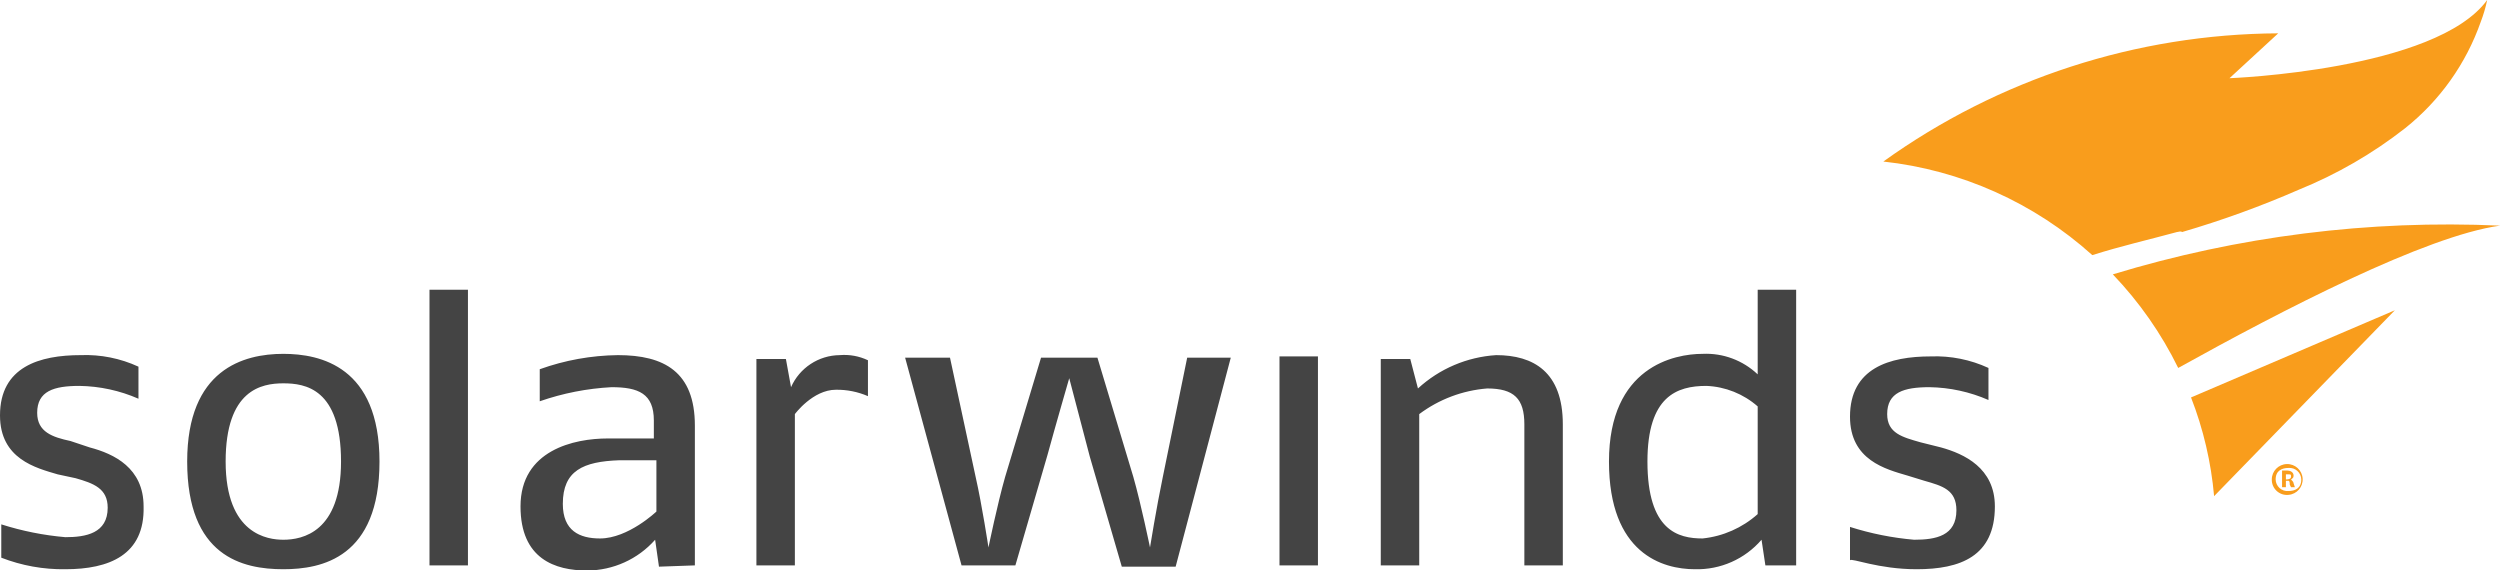
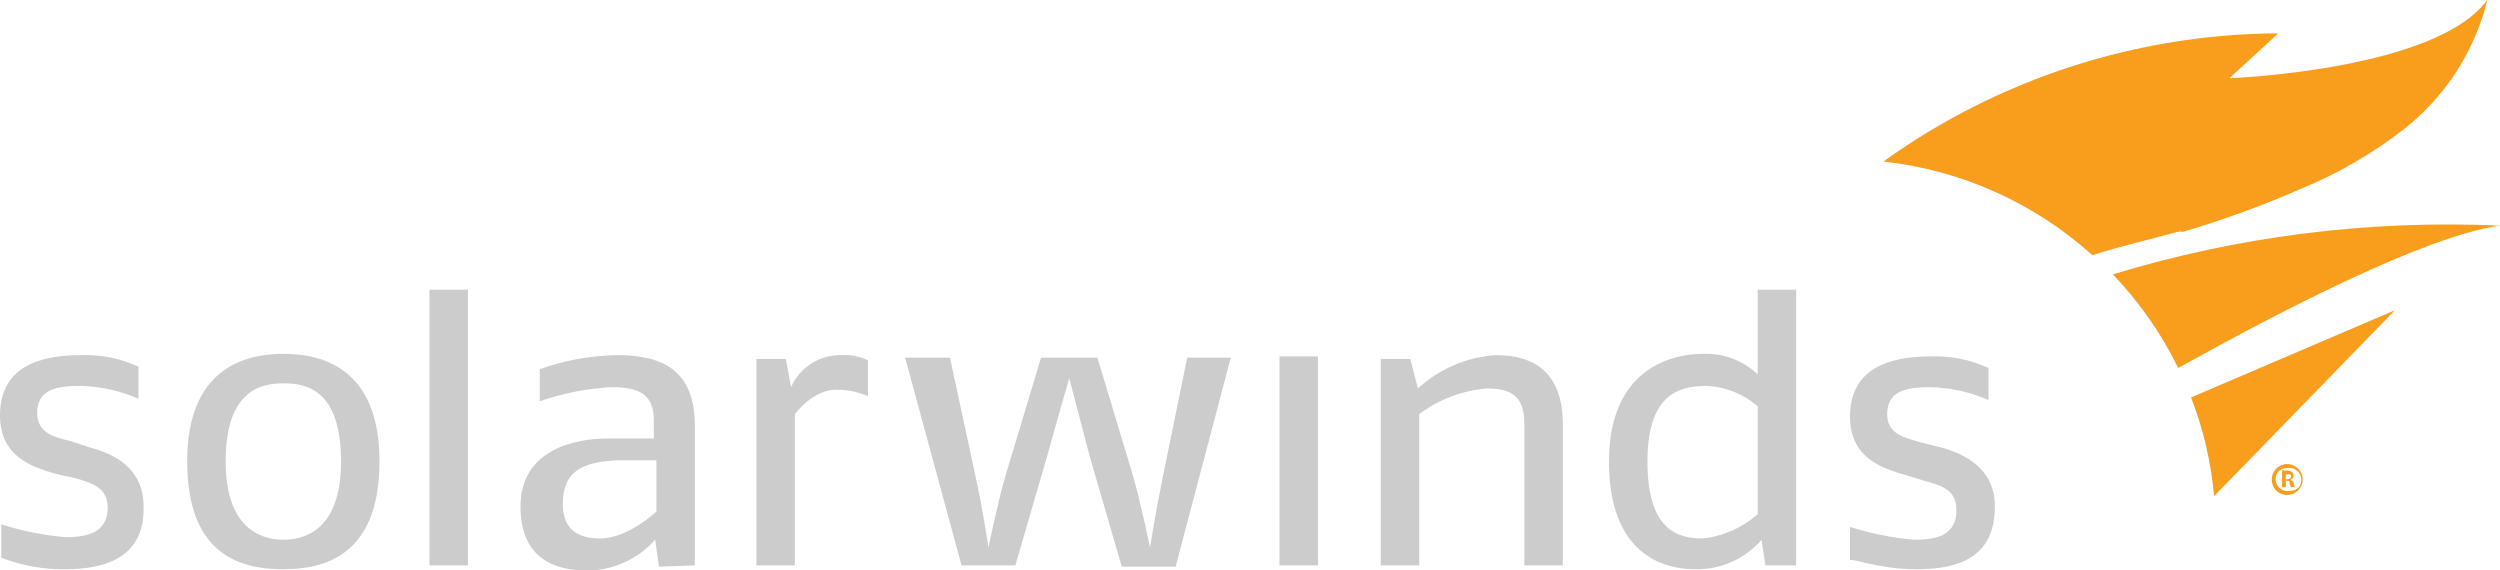
<svg xmlns="http://www.w3.org/2000/svg" width="195" height="44.4" viewBox="0 0 195 44.4">
  <defs>
-     <style>.a{fill:#444;}.b{fill:#f99d1c;}</style>
+     <style>
+             .a_sw{fill:#ccc;}
+             .b_sw{fill:#f99d1c;}
+         </style>
  </defs>
-   <path class="a" d="M5.1,44.4a13.258,13.258,0,0,1-5-.9V40.9a22.972,22.972,0,0,0,5,1c1.6,0,3.3-.3,3.3-2.3,0-1.5-1.1-1.9-2.5-2.3L4.5,37C2.8,36.5,0,35.8,0,32.4c0-3.8,3.1-4.7,6.3-4.7a9.842,9.842,0,0,1,4.5.9v2.5a11.937,11.937,0,0,0-4.6-1c-2,0-3.3.4-3.3,2.1,0,1.5,1.2,1.9,2.6,2.2l1.5.5c1.9.5,4.2,1.6,4.2,4.6.1,3.8-2.7,4.9-6.1,4.9m17,0c3,0,7.5-.9,7.5-8.4,0-7.4-4.6-8.4-7.5-8.4-3.1,0-7.5,1.2-7.5,8.4,0,7.4,4.3,8.4,7.5,8.4m0-14.5c1.7,0,4.5.4,4.5,6.1,0,5.5-3,6.1-4.5,6.1-1.2,0-4.5-.4-4.5-6.1,0-5.6,2.8-6.1,4.5-6.1M33.5,44.1h3V22.6h-3V44.1Zm20.7,0V33.2c0-4.2-2.4-5.5-6-5.5a18.641,18.641,0,0,0-6.1,1.1v2.5a20.3,20.3,0,0,1,5.6-1.1c2.1,0,3.3.5,3.3,2.6v1.4H47.4c-2.6,0-6.8.9-6.8,5.3,0,4.1,2.7,5,5.2,5a7.121,7.121,0,0,0,5.3-2.4l.3,2.1,2.8-.1Zm-3-4.2S49,42,46.8,42c-1.6,0-2.9-.6-2.9-2.7,0-2.6,1.6-3.3,4.4-3.4h2.9Zm14-9.5a6.067,6.067,0,0,1,2.5.5V28.1a4.294,4.294,0,0,0-2.2-.4,4.196,4.196,0,0,0-3.8,2.5L61.3,28H59V44.1h3V32.3s1.4-1.9,3.2-1.9M96,27.9H92.6l-1.9,9.3c-.5,2.4-1,5.5-1,5.5s-.7-3.4-1.3-5.5l-2.8-9.3H81.2l-2.8,9.3c-.6,2.1-1.3,5.5-1.3,5.5s-.5-3.3-1-5.5l-2-9.3H70.6L75,44.1h4.2l2.5-8.6c.6-2.2,1.7-6,1.7-6s1,3.8,1.6,6.1l2.5,8.6h4.2Zm3.8,16.2h3V27.8h-3Zm22.1,0v-11c0-4.1-2.3-5.4-5.2-5.4a9.938,9.938,0,0,0-6.1,2.6L110,28h-2.3V44.1h3V32.3a10.189,10.189,0,0,1,5.3-2c2.1,0,2.9.8,2.9,2.8v11Zm18.2,0V22.6h-3v6.6a5.848,5.848,0,0,0-4.3-1.6c-2.2,0-7.3,1-7.3,8.4,0,7.2,4.2,8.4,6.7,8.4a6.63,6.63,0,0,0,5.2-2.3l.3,2Zm-3-4a7.635,7.635,0,0,1-4.3,1.9c-1.9,0-4.3-.6-4.3-6,0-5.1,2.3-5.9,4.6-5.9a6.452,6.452,0,0,1,4,1.6v8.4Zm12.4,4.3c3.4,0,6.1-1,6.1-4.9,0-3-2.4-4.1-4.2-4.6l-1.6-.4c-1.4-.4-2.6-.7-2.6-2.2,0-1.7,1.3-2.1,3.3-2.1a11.937,11.937,0,0,1,4.6,1V28.7a9.842,9.842,0,0,0-4.5-.9c-3.2,0-6.3.9-6.3,4.7,0,3.4,2.8,4.1,4.5,4.6l1.3.4c1.4.4,2.5.7,2.5,2.3,0,2-1.6,2.3-3.3,2.3a22.972,22.972,0,0,1-5-1v2.6c.1-.2,2.2.7,5.2.7" />
-   <path class="b" d="M169.8,18.1c-2.2.6-4.4,1.1-6.6,1.8a29.071,29.071,0,0,0-16.3-7.3,53.269,53.269,0,0,1,30.8-10l-3.8,3.5S190,5.5,194,0a10.926,10.926,0,0,1-.5,1.7,18.382,18.382,0,0,1-5.9,8.3,34.49,34.49,0,0,1-8.3,4.8,76.231,76.231,0,0,1-9.1,3.3c-.1-.1-.3,0-.4,0m25.2-.5a89.715,89.715,0,0,0-30.2,3.8,28.982,28.982,0,0,1,5.1,7.3c8.1-4.5,19.3-10.3,25.1-11.1M170.9,31a27.931,27.931,0,0,1,1.8,7.7l14.1-14.5Zm7.6,7.6a1.204,1.204,0,1,0-1.3-1.2,1.181,1.181,0,0,0,1.3,1.2m0-2.1a.919.919,0,0,1,1,.9c0,.7-.5.9-1,.9a.919.919,0,0,1-1-.9c0-.7.5-.9,1-.9M179,38l-.1-.3c0-.1-.1-.2-.2-.3.1-.1.2-.1.2-.3,0-.3-.3-.4-.5-.4H178V38h.3v-.5h.2c.1,0,.1.2.1.3l.1.2Zm-.5-1c.2,0,.2,0,.2.2,0,.1-.1.2-.4.2V37h.2" />
+   <path class="a_sw" d="M5.1,44.4a13.258,13.258,0,0,1-5-.9V40.9a22.972,22.972,0,0,0,5,1c1.6,0,3.3-.3,3.3-2.3,0-1.5-1.1-1.9-2.5-2.3L4.5,37C2.8,36.5,0,35.8,0,32.4c0-3.8,3.1-4.7,6.3-4.7a9.842,9.842,0,0,1,4.5.9v2.5a11.937,11.937,0,0,0-4.6-1c-2,0-3.3.4-3.3,2.1,0,1.5,1.2,1.9,2.6,2.2l1.5.5c1.9.5,4.2,1.6,4.2,4.6.1,3.8-2.7,4.9-6.1,4.9m17,0c3,0,7.5-.9,7.5-8.4,0-7.4-4.6-8.4-7.5-8.4-3.1,0-7.5,1.2-7.5,8.4,0,7.4,4.3,8.4,7.5,8.4m0-14.5c1.7,0,4.5.4,4.5,6.1,0,5.5-3,6.1-4.5,6.1-1.2,0-4.5-.4-4.5-6.1,0-5.6,2.8-6.1,4.5-6.1M33.5,44.1h3V22.6h-3V44.1Zm20.7,0V33.2c0-4.2-2.4-5.5-6-5.5a18.641,18.641,0,0,0-6.1,1.1v2.5a20.3,20.3,0,0,1,5.6-1.1c2.1,0,3.3.5,3.3,2.6v1.4H47.4c-2.6,0-6.8.9-6.8,5.3,0,4.1,2.7,5,5.2,5a7.121,7.121,0,0,0,5.3-2.4l.3,2.1,2.8-.1Zm-3-4.2S49,42,46.8,42c-1.6,0-2.9-.6-2.9-2.7,0-2.6,1.6-3.3,4.4-3.4h2.9Zm14-9.5a6.067,6.067,0,0,1,2.5.5V28.1a4.294,4.294,0,0,0-2.2-.4,4.196,4.196,0,0,0-3.8,2.5L61.3,28H59V44.1h3V32.3s1.4-1.9,3.2-1.9M96,27.9H92.6l-1.9,9.3c-.5,2.4-1,5.5-1,5.5s-.7-3.4-1.3-5.5l-2.8-9.3H81.2l-2.8,9.3c-.6,2.1-1.3,5.5-1.3,5.5s-.5-3.3-1-5.5l-2-9.3H70.6L75,44.1h4.2l2.5-8.6c.6-2.2,1.7-6,1.7-6s1,3.8,1.6,6.1l2.5,8.6h4.2Zm3.8,16.2h3V27.8h-3Zm22.1,0v-11c0-4.1-2.3-5.4-5.2-5.4a9.938,9.938,0,0,0-6.1,2.6L110,28h-2.3V44.1h3V32.3a10.189,10.189,0,0,1,5.3-2c2.1,0,2.9.8,2.9,2.8v11Zm18.2,0V22.6h-3v6.6a5.848,5.848,0,0,0-4.3-1.6c-2.2,0-7.3,1-7.3,8.4,0,7.2,4.2,8.4,6.7,8.4a6.63,6.63,0,0,0,5.2-2.3l.3,2Zm-3-4a7.635,7.635,0,0,1-4.3,1.9c-1.9,0-4.3-.6-4.3-6,0-5.1,2.3-5.9,4.6-5.9a6.452,6.452,0,0,1,4,1.6v8.4Zm12.4,4.3c3.4,0,6.1-1,6.1-4.9,0-3-2.4-4.1-4.2-4.6l-1.6-.4c-1.4-.4-2.6-.7-2.6-2.2,0-1.7,1.3-2.1,3.3-2.1a11.937,11.937,0,0,1,4.6,1V28.7a9.842,9.842,0,0,0-4.5-.9c-3.2,0-6.3.9-6.3,4.7,0,3.4,2.8,4.1,4.5,4.6l1.3.4c1.4.4,2.5.7,2.5,2.3,0,2-1.6,2.3-3.3,2.3a22.972,22.972,0,0,1-5-1v2.6c.1-.2,2.2.7,5.2.7" />
+   <path class="b_sw" d="M169.8,18.1c-2.2.6-4.4,1.1-6.6,1.8a29.071,29.071,0,0,0-16.3-7.3,53.269,53.269,0,0,1,30.8-10l-3.8,3.5S190,5.5,194,0a10.926,10.926,0,0,1-.5,1.7,18.382,18.382,0,0,1-5.9,8.3,34.49,34.49,0,0,1-8.3,4.8,76.231,76.231,0,0,1-9.1,3.3c-.1-.1-.3,0-.4,0m25.2-.5a89.715,89.715,0,0,0-30.2,3.8,28.982,28.982,0,0,1,5.1,7.3c8.1-4.5,19.3-10.3,25.1-11.1M170.9,31a27.931,27.931,0,0,1,1.8,7.7l14.1-14.5Zm7.6,7.6a1.204,1.204,0,1,0-1.3-1.2,1.181,1.181,0,0,0,1.3,1.2m0-2.1a.919.919,0,0,1,1,.9c0,.7-.5.9-1,.9a.919.919,0,0,1-1-.9c0-.7.5-.9,1-.9M179,38l-.1-.3c0-.1-.1-.2-.2-.3.1-.1.2-.1.2-.3,0-.3-.3-.4-.5-.4H178V38h.3v-.5h.2c.1,0,.1.2.1.3l.1.2Zm-.5-1c.2,0,.2,0,.2.2,0,.1-.1.2-.4.2V37h.2" />
</svg>
